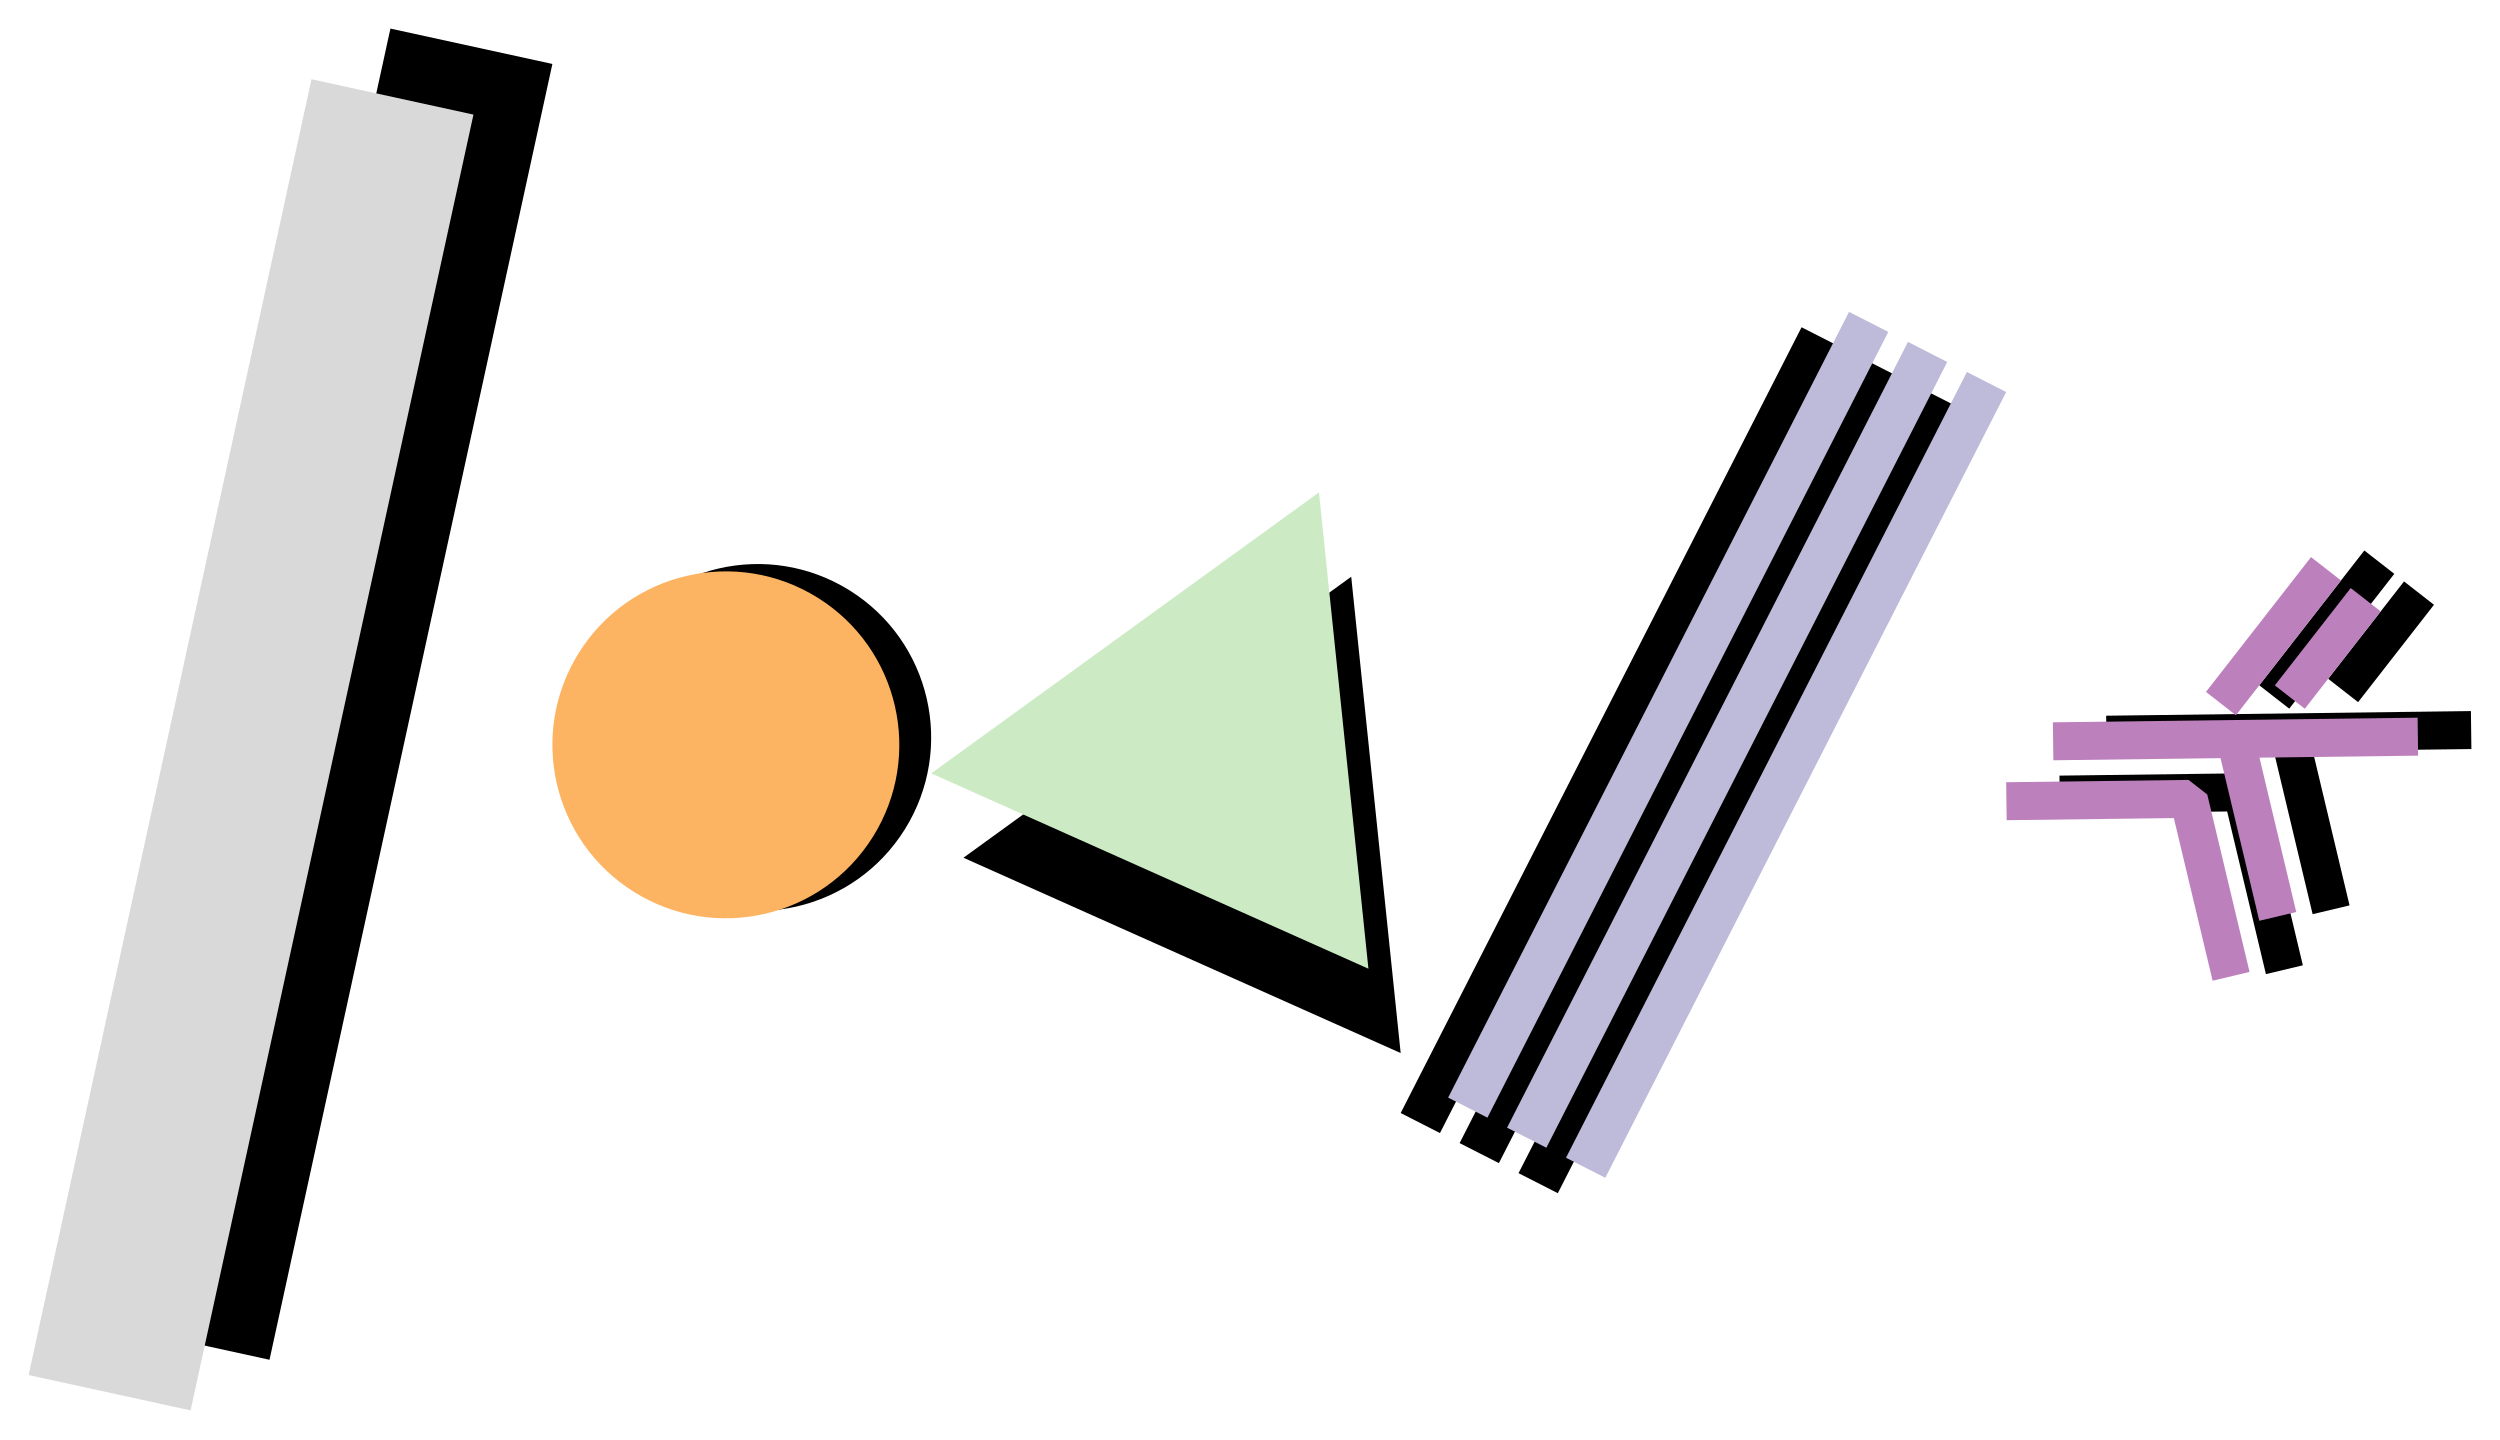
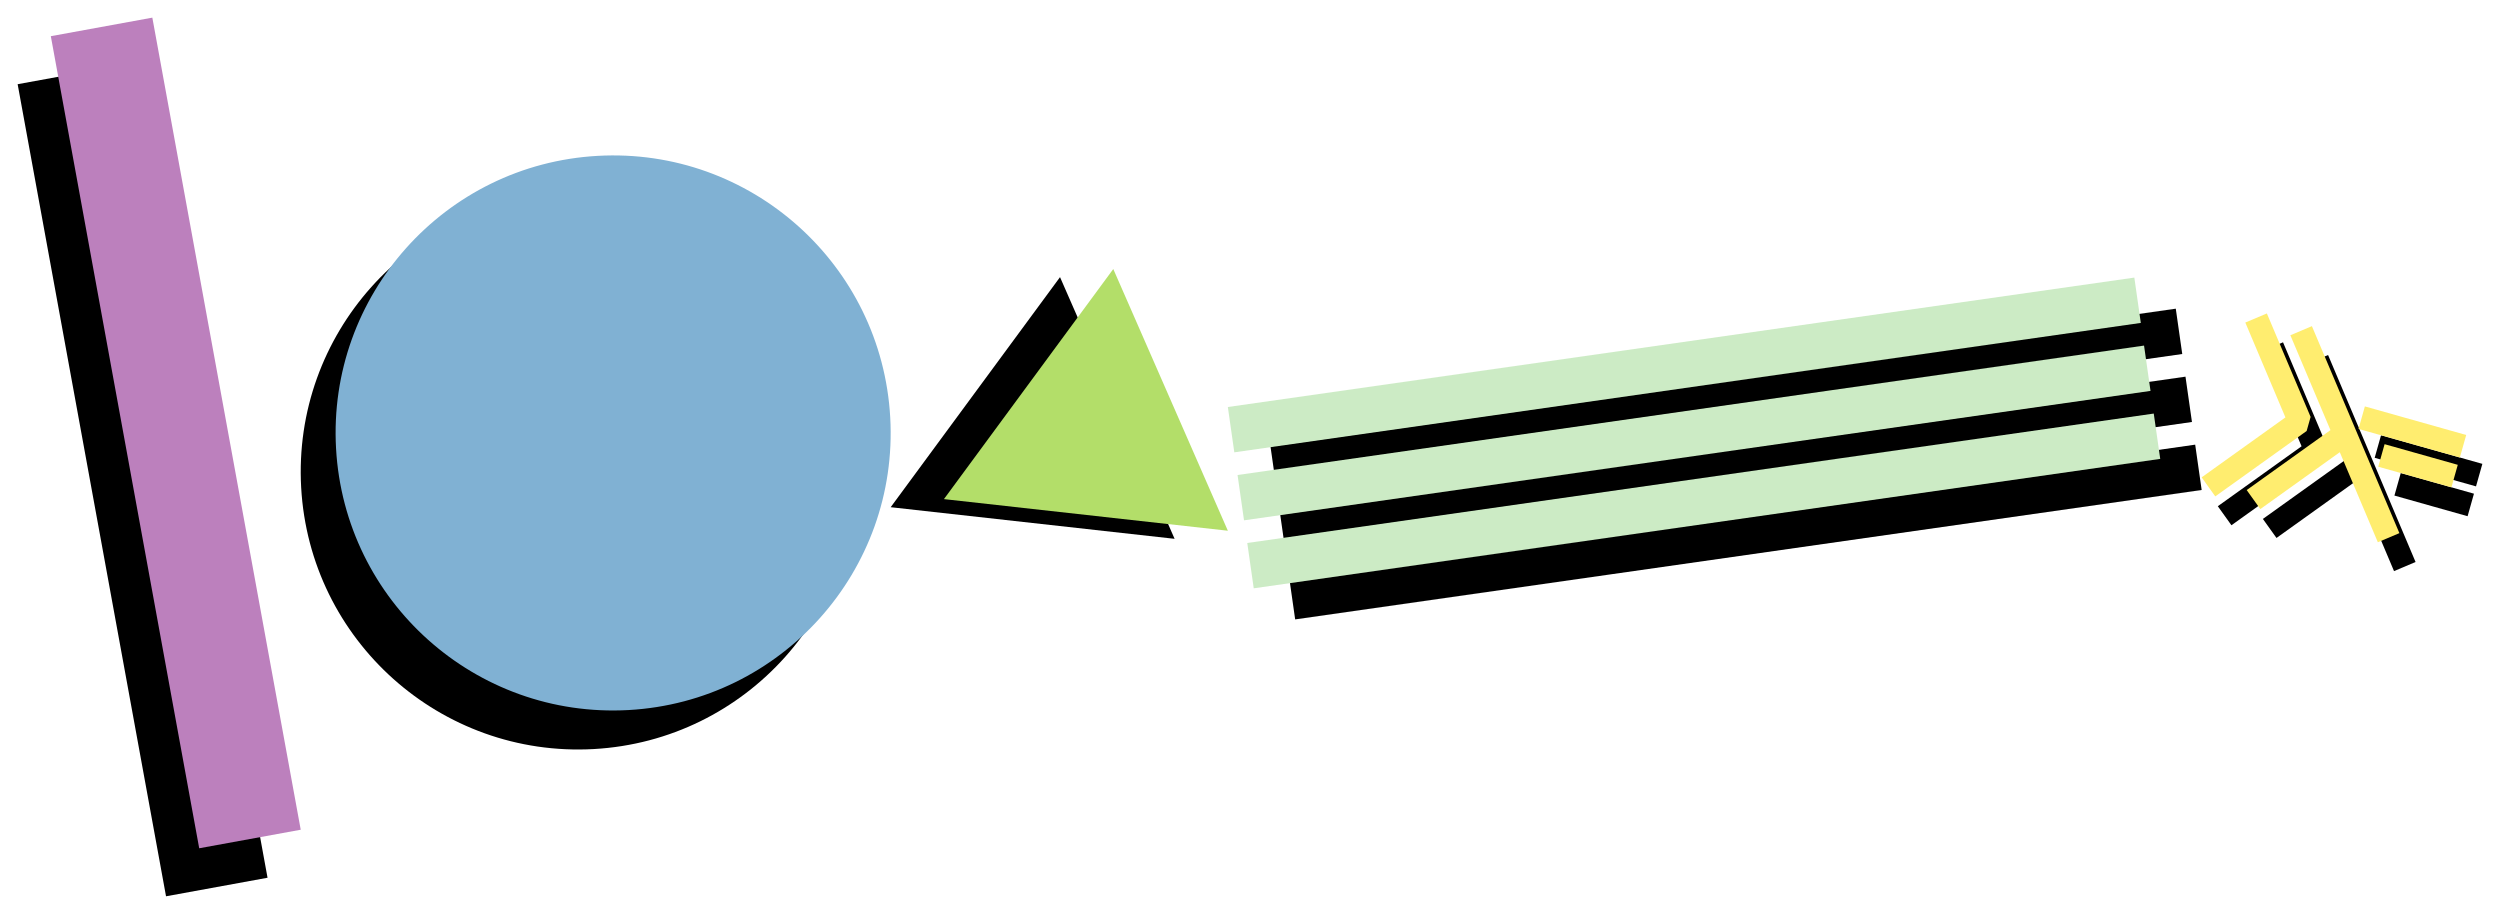
- <svg xmlns="http://www.w3.org/2000/svg" width="800pt" height="460.486pt" viewBox="0 0 800 460.486" version="1.1">
+ <svg xmlns="http://www.w3.org/2000/svg" width="800pt" height="292.457pt" viewBox="0 0 800 292.457" version="1.1">
  <g id="surface1">
-     <path style=" stroke:none;fill-rule:nonzero;fill:rgb(0%,0%,0%);fill-opacity:1;" d="M 659.188 260.352 C 659.137 256.301 659.086 252.25 659.031 248.199 C 678.484 247.953 697.938 247.703 717.391 247.457 C 719.387 249.012 721.383 250.566 723.379 252.125 C 727.891 271.051 732.402 289.973 736.914 308.898 C 732.973 309.836 729.031 310.777 725.094 311.715 C 720.957 294.367 716.824 277.02 712.688 259.672 C 694.855 259.898 677.023 260.125 659.188 260.352 Z M 674.129 241.18 C 674.078 237.129 674.027 233.078 673.973 229.027 C 712.879 228.531 751.785 228.039 790.691 227.543 C 790.742 231.594 790.793 235.645 790.848 239.695 C 773.926 239.91 757.004 240.125 740.082 240.34 C 744.008 256.801 747.93 273.262 751.855 289.723 C 747.914 290.66 743.973 291.602 740.035 292.539 C 735.898 275.191 731.766 257.844 727.629 240.496 C 709.797 240.723 691.965 240.949 674.129 241.176 Z M 722.969 219.297 C 734.176 204.918 745.383 190.539 756.586 176.16 C 759.781 178.652 762.977 181.141 766.172 183.633 C 754.965 198.012 743.758 212.391 732.555 226.77 C 729.359 224.277 726.164 221.789 722.969 219.297 Z M 745.008 217.211 C 753.102 206.828 761.195 196.441 769.289 186.059 C 772.484 188.551 775.68 191.039 778.875 193.531 C 770.781 203.914 762.688 214.301 754.594 224.684 C 751.398 222.191 748.203 219.703 745.008 217.211 Z M 745.008 217.211 " />
-     <path style=" stroke:none;fill-rule:nonzero;fill:rgb(73.725%,50.196%,74.118%);fill-opacity:1;" d="M 642.133 262.465 C 642.082 258.414 642.031 254.363 641.977 250.312 C 661.43 250.066 680.883 249.816 700.336 249.57 C 702.332 251.125 704.328 252.68 706.324 254.238 C 710.836 273.164 715.348 292.086 719.859 311.012 C 715.918 311.949 711.977 312.891 708.039 313.828 C 703.902 296.48 699.77 279.133 695.633 261.785 C 677.801 262.012 659.969 262.238 642.133 262.465 Z M 657.074 243.293 C 657.023 239.242 656.973 235.191 656.918 231.141 C 695.824 230.645 734.73 230.152 773.637 229.656 C 773.688 233.707 773.738 237.758 773.793 241.809 C 756.871 242.023 739.949 242.238 723.027 242.453 C 726.953 258.914 730.875 275.375 734.801 291.836 C 730.859 292.773 726.918 293.715 722.98 294.652 C 718.844 277.305 714.711 259.957 710.574 242.609 C 692.742 242.836 674.91 243.062 657.074 243.289 Z M 705.91 221.41 C 717.117 207.031 728.324 192.652 739.527 178.273 C 742.723 180.766 745.918 183.254 749.113 185.746 C 737.906 200.125 726.699 214.504 715.496 228.883 C 712.301 226.391 709.105 223.902 705.91 221.41 Z M 727.949 219.328 C 736.043 208.945 744.137 198.559 752.23 188.176 C 755.426 190.668 758.621 193.156 761.816 195.648 C 753.723 206.031 745.629 216.418 737.535 226.801 C 734.34 224.309 731.145 221.82 727.949 219.328 Z M 727.949 219.328 " />
-     <path style=" stroke:none;fill-rule:nonzero;fill:rgb(0%,0%,0%);fill-opacity:1;" d="M 448.215 356.168 L 460.785 362.582 L 589.07 111.137 L 576.5 104.723 Z M 448.215 356.168 " />
-     <path style=" stroke:none;fill-rule:nonzero;fill:rgb(0%,0%,0%);fill-opacity:1;" d="M 467.074 365.789 L 479.645 372.203 L 607.93 120.758 L 595.359 114.344 Z M 467.074 365.789 " />
-     <path style=" stroke:none;fill-rule:nonzero;fill:rgb(0%,0%,0%);fill-opacity:1;" d="M 485.93 375.41 L 498.5 381.824 L 626.785 130.379 L 614.215 123.965 Z M 485.93 375.41 " />
-     <path style=" stroke:none;fill-rule:nonzero;fill:rgb(74.51%,72.941%,85.49%);fill-opacity:1;" d="M 463.402 351.238 L 475.973 357.652 L 604.258 106.207 L 591.688 99.793 Z M 463.402 351.238 " />
-     <path style=" stroke:none;fill-rule:nonzero;fill:rgb(74.51%,72.941%,85.49%);fill-opacity:1;" d="M 482.262 360.859 L 494.832 367.273 L 623.117 115.828 L 610.547 109.414 Z M 482.262 360.859 " />
-     <path style=" stroke:none;fill-rule:nonzero;fill:rgb(74.51%,72.941%,85.49%);fill-opacity:1;" d="M 501.121 370.484 L 513.691 376.898 L 641.977 125.453 L 629.406 119.039 Z M 501.121 370.484 " />
-     <path style=" stroke:none;fill-rule:nonzero;fill:rgb(0%,0%,0%);fill-opacity:1;" d="M 448.215 336.977 L 432.387 184.555 L 308.301 274.477 Z M 448.215 336.977 " />
-     <path style=" stroke:none;fill-rule:nonzero;fill:rgb(80%,92.157%,77.255%);fill-opacity:1;" d="M 437.895 309.988 L 422.066 157.566 L 297.98 247.488 Z M 437.895 309.988 " />
-     <path style=" stroke:none;fill-rule:nonzero;fill:rgb(0%,0%,0%);fill-opacity:1;" d="M 271.891 188.938 C 245.902 172.688 211.66 180.582 195.41 206.574 C 179.16 232.562 187.055 266.805 213.047 283.055 C 239.035 299.305 273.277 291.41 289.527 265.418 C 305.777 239.43 297.883 205.188 271.891 188.938 Z M 271.891 188.938 " />
-     <path style=" stroke:none;fill-rule:nonzero;fill:rgb(99.216%,70.588%,38.431%);fill-opacity:1;" d="M 261.695 191.289 C 235.707 175.039 201.465 182.934 185.215 208.926 C 168.965 234.914 176.859 269.156 202.852 285.406 C 228.84 301.656 263.082 293.762 279.332 267.77 C 295.582 241.781 287.688 207.539 261.695 191.289 Z M 261.695 191.289 " />
-     <path style=" stroke:none;fill-rule:nonzero;fill:rgb(0%,0%,0%);fill-opacity:1;" d="M 176.766 20.465 L 124.934 9.148 L 34.41 423.809 L 86.242 435.125 Z M 176.766 20.465 " />
-     <path style=" stroke:none;fill-rule:nonzero;fill:rgb(85.098%,85.098%,85.098%);fill-opacity:1;" d="M 151.508 36.672 L 99.676 25.355 L 9.152 440.016 L 60.984 451.332 Z M 151.508 36.672 " />
+     <path style=" stroke:none;fill-rule:nonzero;fill:rgb(0%,0%,0%);fill-opacity:1;" d="M 723.676 112.453 C 725.973 111.48 728.273 110.512 730.57 109.539 C 735.234 120.578 739.902 131.617 744.566 142.656 C 744.145 144.156 743.719 145.656 743.297 147.156 C 733.551 154.133 723.805 161.105 714.059 168.082 C 712.605 166.051 711.152 164.023 709.703 161.992 C 718.637 155.598 727.57 149.203 736.504 142.809 C 732.227 132.688 727.949 122.57 723.672 112.449 Z M 738.09 116.52 C 740.387 115.547 742.688 114.578 744.984 113.605 C 754.316 135.684 763.648 157.762 772.98 179.84 C 770.684 180.812 768.383 181.781 766.086 182.754 C 762.027 173.152 757.969 163.547 753.91 153.945 C 745.434 160.012 736.957 166.082 728.477 172.148 C 727.023 170.117 725.57 168.09 724.121 166.059 C 733.055 159.664 741.988 153.27 750.922 146.875 C 746.645 136.754 742.367 126.637 738.09 116.516 Z M 761.93 139.289 C 772.738 142.336 783.547 145.387 794.355 148.434 C 793.68 150.836 793 153.238 792.324 155.641 C 781.516 152.594 770.707 149.543 759.898 146.496 C 760.574 144.094 761.254 141.691 761.93 139.289 Z M 768.246 151.375 C 776.051 153.578 783.859 155.777 791.664 157.98 C 790.988 160.383 790.309 162.785 789.633 165.188 C 781.828 162.984 774.02 160.785 766.215 158.582 C 766.891 156.18 767.57 153.777 768.246 151.375 Z M 768.246 151.375 " />
+     <path style=" stroke:none;fill-rule:nonzero;fill:rgb(100%,92.941%,43.529%);fill-opacity:1;" d="M 718.504 103.215 C 720.801 102.242 723.102 101.273 725.398 100.301 C 730.062 111.34 734.73 122.379 739.395 133.418 C 738.973 134.918 738.547 136.418 738.125 137.918 C 728.379 144.895 718.633 151.867 708.887 158.844 C 707.434 156.812 705.98 154.785 704.531 152.754 C 713.465 146.359 722.398 139.965 731.332 133.57 C 727.055 123.449 722.777 113.332 718.5 103.211 Z M 732.914 107.281 C 735.211 106.309 737.512 105.34 739.809 104.367 C 749.141 126.445 758.473 148.523 767.805 170.602 C 765.508 171.574 763.207 172.543 760.91 173.516 C 756.852 163.914 752.793 154.309 748.734 144.707 C 740.258 150.773 731.781 156.844 723.301 162.91 C 721.848 160.879 720.395 158.852 718.945 156.82 C 727.879 150.426 736.812 144.031 745.746 137.637 C 741.469 127.516 737.191 117.398 732.914 107.277 Z M 756.758 130.051 C 767.566 133.098 778.375 136.148 789.184 139.195 C 788.508 141.598 787.828 144 787.152 146.402 C 776.344 143.355 765.535 140.305 754.727 137.258 C 755.402 134.855 756.082 132.453 756.758 130.051 Z M 763.07 142.137 C 770.875 144.34 778.684 146.539 786.488 148.742 C 785.812 151.145 785.133 153.547 784.457 155.949 C 776.652 153.746 768.844 151.547 761.039 149.344 C 761.715 146.941 762.395 144.539 763.07 142.137 Z M 763.07 142.137 " />
+     <path style=" stroke:none;fill-rule:nonzero;fill:rgb(0%,0%,0%);fill-opacity:1;" d="M 704.531 156.793 L 702.461 142.289 L 412.383 183.703 L 414.453 198.207 Z M 704.531 156.793 " />
+     <path style=" stroke:none;fill-rule:nonzero;fill:rgb(0%,0%,0%);fill-opacity:1;" d="M 701.426 135.035 L 699.355 120.531 L 409.277 161.945 L 411.348 176.449 Z M 701.426 135.035 " />
+     <path style=" stroke:none;fill-rule:nonzero;fill:rgb(0%,0%,0%);fill-opacity:1;" d="M 698.32 113.281 L 696.25 98.777 L 406.172 140.191 L 408.242 154.695 Z M 698.32 113.281 " />
+     <path style=" stroke:none;fill-rule:nonzero;fill:rgb(80%,92.157%,77.255%);fill-opacity:1;" d="M 691.273 146.844 L 689.203 132.34 L 399.125 173.754 L 401.195 188.258 Z M 691.273 146.844 " />
+     <path style=" stroke:none;fill-rule:nonzero;fill:rgb(80%,92.157%,77.255%);fill-opacity:1;" d="M 688.164 125.09 L 686.094 110.586 L 396.016 152 L 398.086 166.504 Z M 688.164 125.09 " />
+     <path style=" stroke:none;fill-rule:nonzero;fill:rgb(80%,92.157%,77.255%);fill-opacity:1;" d="M 685.059 103.332 L 682.988 88.828 L 392.91 130.242 L 394.98 144.746 Z M 685.059 103.332 " />
+     <path style=" stroke:none;fill-rule:nonzero;fill:rgb(0%,0%,0%);fill-opacity:1;" d="M 285.016 162.305 L 375.871 172.422 L 339.207 88.68 Z M 285.016 162.305 " />
+     <path style=" stroke:none;fill-rule:nonzero;fill:rgb(70.196%,87.059%,41.176%);fill-opacity:1;" d="M 302.059 159.715 L 392.914 169.832 L 356.25 86.09 Z M 302.059 159.715 " />
+     <path style=" stroke:none;fill-rule:nonzero;fill:rgb(0%,0%,0%);fill-opacity:1;" d="M 189.992 239.699 C 238.965 236.965 276.445 195.047 273.711 146.078 C 270.977 97.105 229.059 59.625 180.09 62.359 C 131.117 65.094 93.637 107.012 96.371 155.98 C 99.105 204.953 141.023 242.434 189.992 239.699 Z M 189.992 239.699 " />
+     <path style=" stroke:none;fill-rule:nonzero;fill:rgb(50.196%,69.412%,82.745%);fill-opacity:1;" d="M 201.156 227.215 C 250.129 224.48 287.609 182.562 284.875 133.594 C 282.141 84.621 240.223 47.141 191.254 49.875 C 142.281 52.609 104.801 94.527 107.535 143.496 C 110.27 192.469 152.188 229.949 201.156 227.215 Z M 201.156 227.215 " />
+     <path style=" stroke:none;fill-rule:nonzero;fill:rgb(0%,0%,0%);fill-opacity:1;" d="M 53.129 286.812 L 85.613 280.879 L 38.129 21.012 L 5.645 26.945 Z M 53.129 286.812 " />
+     <path style=" stroke:none;fill-rule:nonzero;fill:rgb(73.725%,50.196%,74.118%);fill-opacity:1;" d="M 63.746 271.445 L 96.23 265.512 L 48.746 5.645 L 16.262 11.578 Z M 63.746 271.445 " />
  </g>
</svg>
